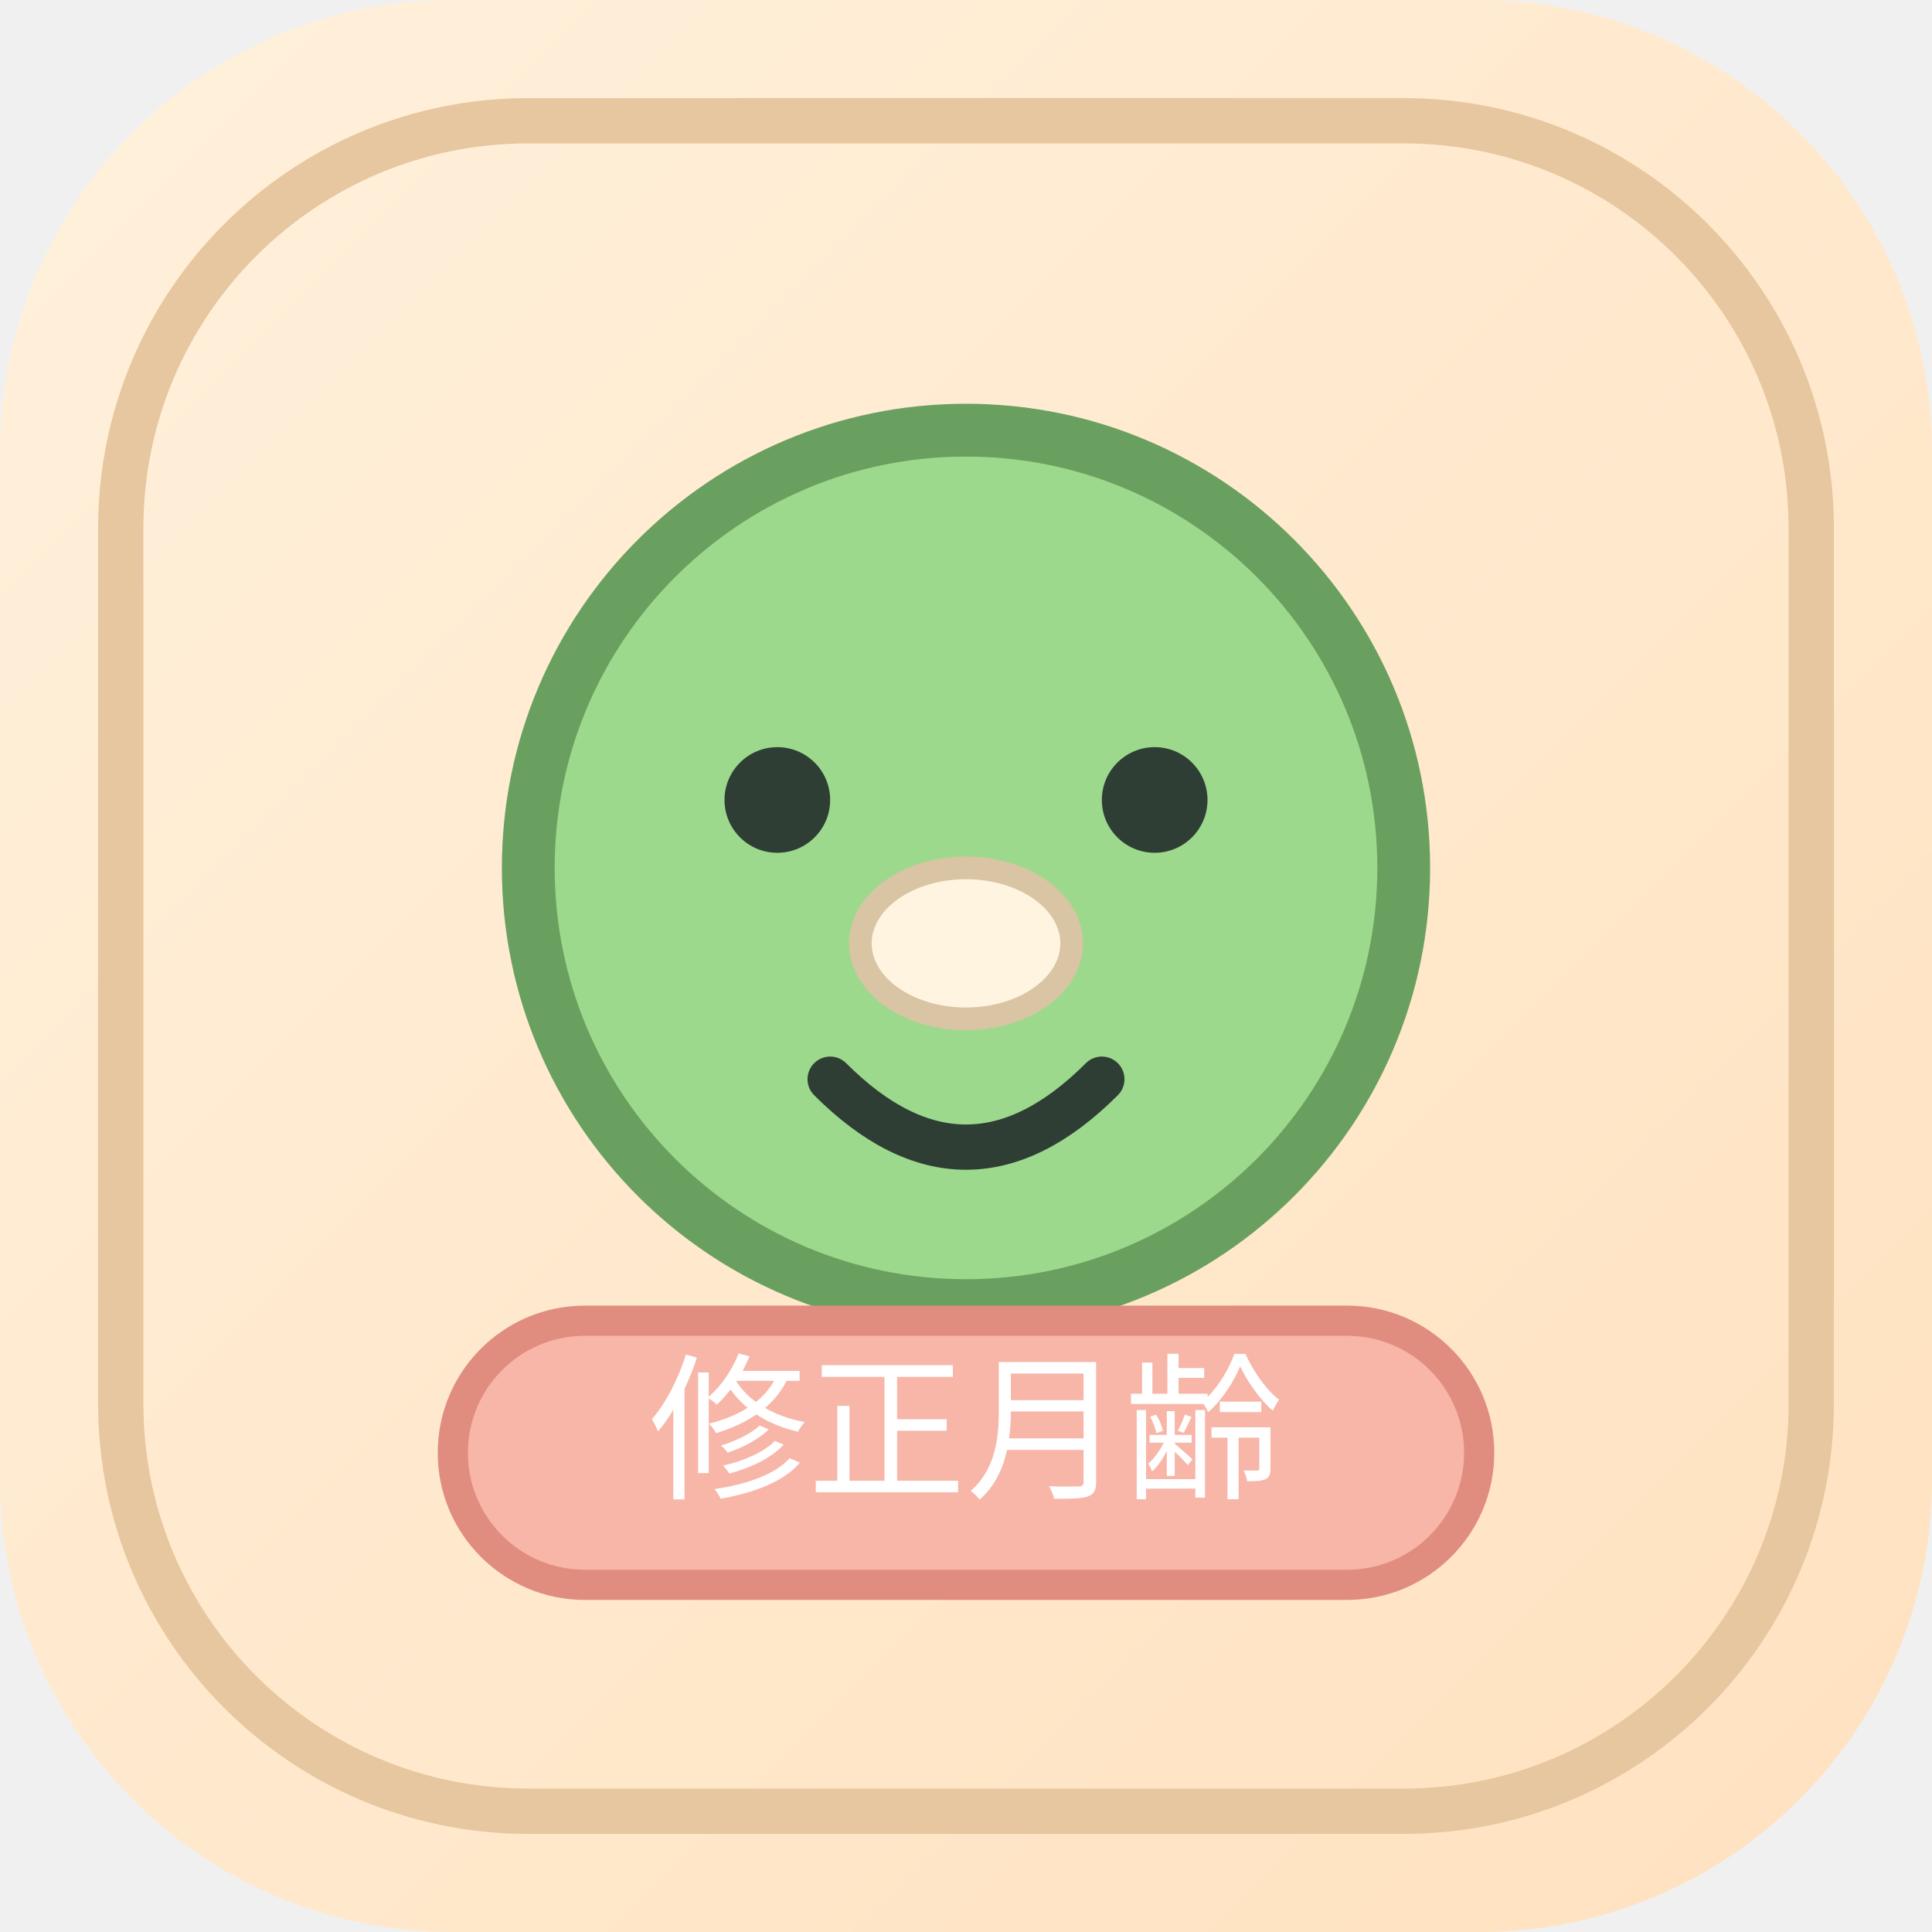
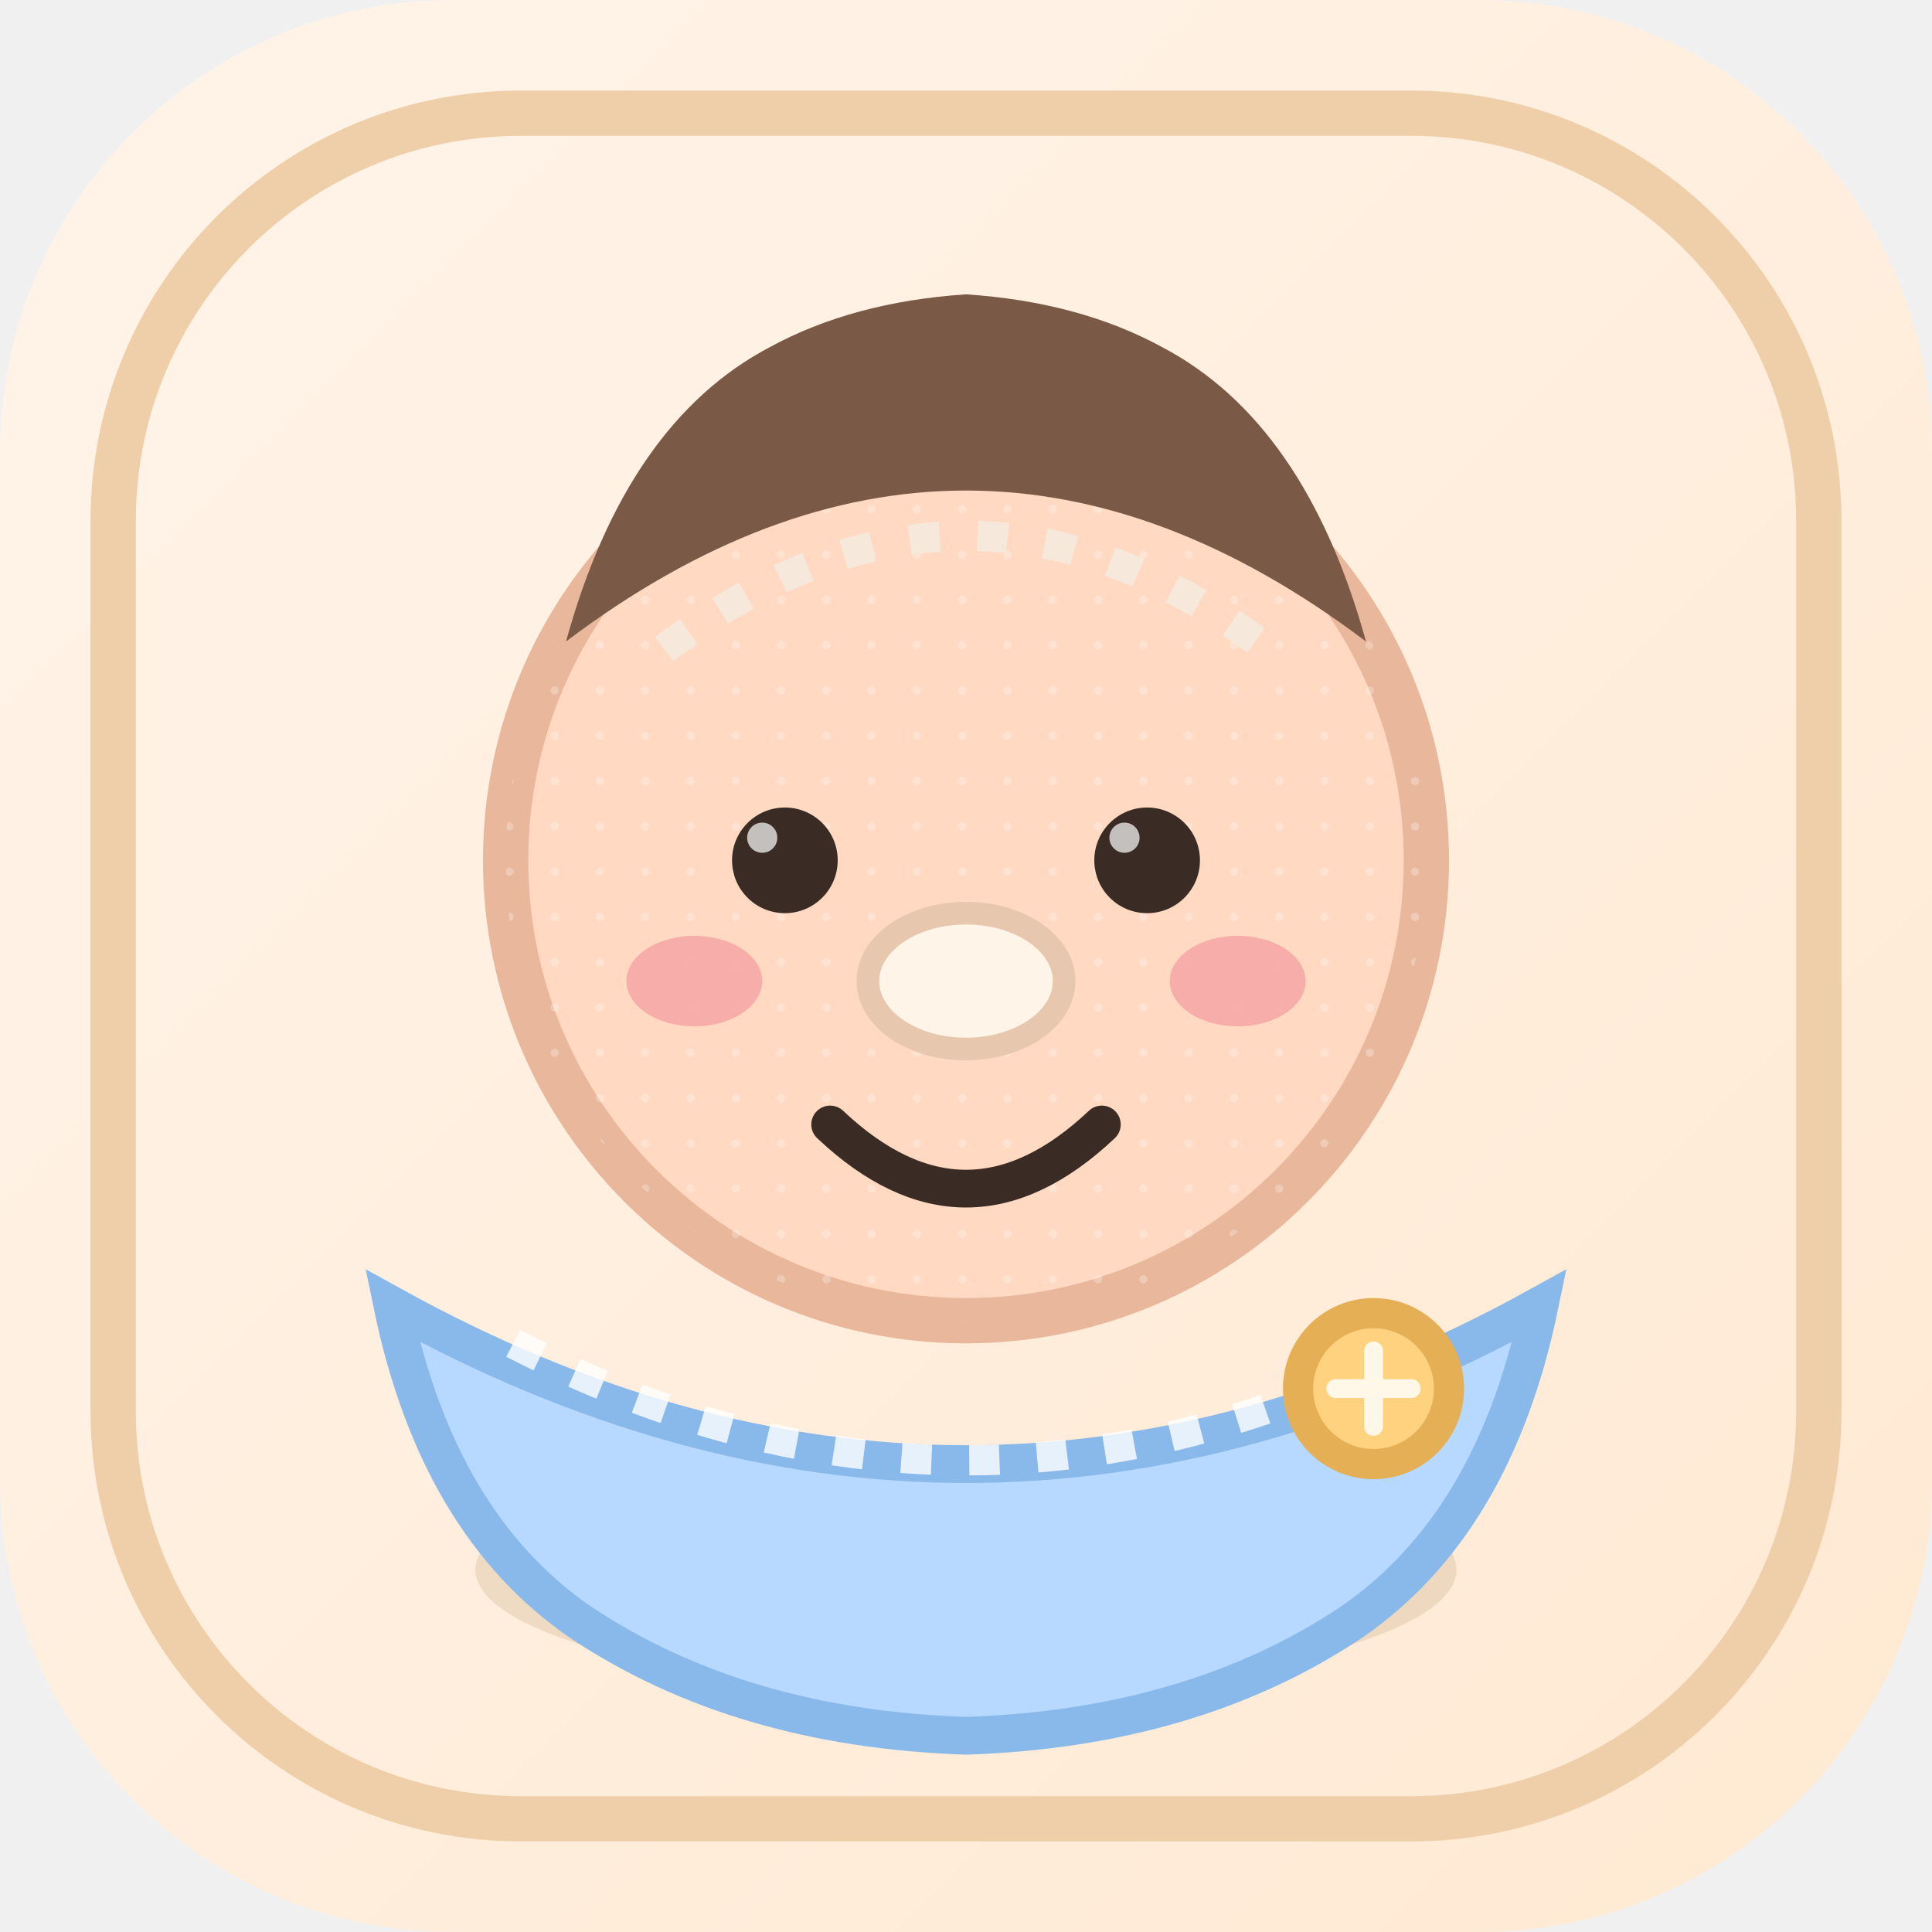
<svg xmlns="http://www.w3.org/2000/svg" viewBox="0 0 512 512">
  <defs>
    <linearGradient id="bg" x1="0" y1="0" x2="1" y2="1">
-       <stop offset="0%" stop-color="#fff1dc" />
-       <stop offset="100%" stop-color="#ffe1bf" />
+       <stop offset="0%" stop-color="#fff4ea" />
+       <stop offset="100%" stop-color="#ffe9d2" />
    </linearGradient>
+     <pattern id="felt" width="12" height="12" patternUnits="userSpaceOnUse">
+       <circle cx="3" cy="3" r="1.1" fill="#ffffff88" />
+     </pattern>
  </defs>
  <rect width="512" height="512" rx="120" fill="url(#bg)" />
-   <rect x="32" y="32" width="448" height="448" rx="108" fill="none" stroke="#e6c79f" stroke-width="12" />
-   <circle cx="256" cy="230" r="116" fill="#9dd98c" stroke="#6aa05f" stroke-width="14" />
-   <circle cx="206" cy="212" r="14" fill="#2f3e35" />
-   <circle cx="306" cy="212" r="14" fill="#2f3e35" />
-   <ellipse cx="256" cy="250" rx="28" ry="20" fill="#fff4df" stroke="#d9c4a4" stroke-width="6" />
-   <path d="M220 286 Q256 322 292 286" fill="none" stroke="#2f3e35" stroke-width="12" stroke-linecap="round" />
-   <rect x="120" y="350" width="272" height="70" rx="35" fill="#f7b6a8" stroke="#e08d7f" stroke-width="8" />
-   <text x="256" y="394" text-anchor="middle" font-size="42" font-family="Arial, sans-serif" fill="#ffffff">
-     修正月齢
-   </text>
+   <rect x="30" y="30" width="452" height="452" rx="108" fill="none" stroke="#efcfaa" stroke-width="12" />
+   <ellipse cx="256" cy="416" rx="130" ry="32" fill="#d2b495" opacity="0.35" />
+   <circle cx="256" cy="228" r="122" fill="#ffd9c2" stroke="#e9b79b" stroke-width="12" />
+   <circle cx="256" cy="228" r="122" fill="url(#felt)" opacity="0.5" />
+   <path d="M150 170 Q256 90 362 170 Q346 112 308 92 Q286 80 256 78 Q226 80 204 92 Q166 112 150 170Z" fill="#7a5a46" />
+   <path d="M176 172 Q256 112 336 172" fill="none" stroke="#f6e8da" stroke-width="8" stroke-dasharray="8 10" />
+   <circle cx="208" cy="228" r="14" fill="#3a2b24" />
+   <circle cx="304" cy="228" r="14" fill="#3a2b24" />
+   <circle cx="202" cy="222" r="4" fill="#fff" opacity="0.7" />
+   <circle cx="298" cy="222" r="4" fill="#fff" opacity="0.7" />
+   <ellipse cx="256" cy="260" rx="26" ry="18" fill="#fff4e8" stroke="#e7c7ae" stroke-width="6" />
+   <path d="M220 298 Q256 332 292 298" fill="none" stroke="#3a2b24" stroke-width="10" stroke-linecap="round" />
+   <ellipse cx="184" cy="260" rx="18" ry="12" fill="#f5a3a3" opacity="0.8" />
+   <ellipse cx="328" cy="260" rx="18" ry="12" fill="#f5a3a3" opacity="0.8" />
+   <path d="M104 346 Q256 430 408 346 Q396 404 358 430 Q316 458 256 460 Q196 458 154 430 Q116 404 104 346Z" fill="#b7d9ff" stroke="#89b8ea" stroke-width="10" />
+   <path d="M136 356 Q256 418 376 356" fill="none" stroke="#ffffffcc" stroke-width="8" stroke-dasharray="8 10" />
+   <circle cx="364" cy="368" r="20" fill="#ffd27f" stroke="#e5af56" stroke-width="8" />
+   <path d="M354 368h20M364 358v20" stroke="#fff7e8" stroke-width="5" stroke-linecap="round" />
</svg>
